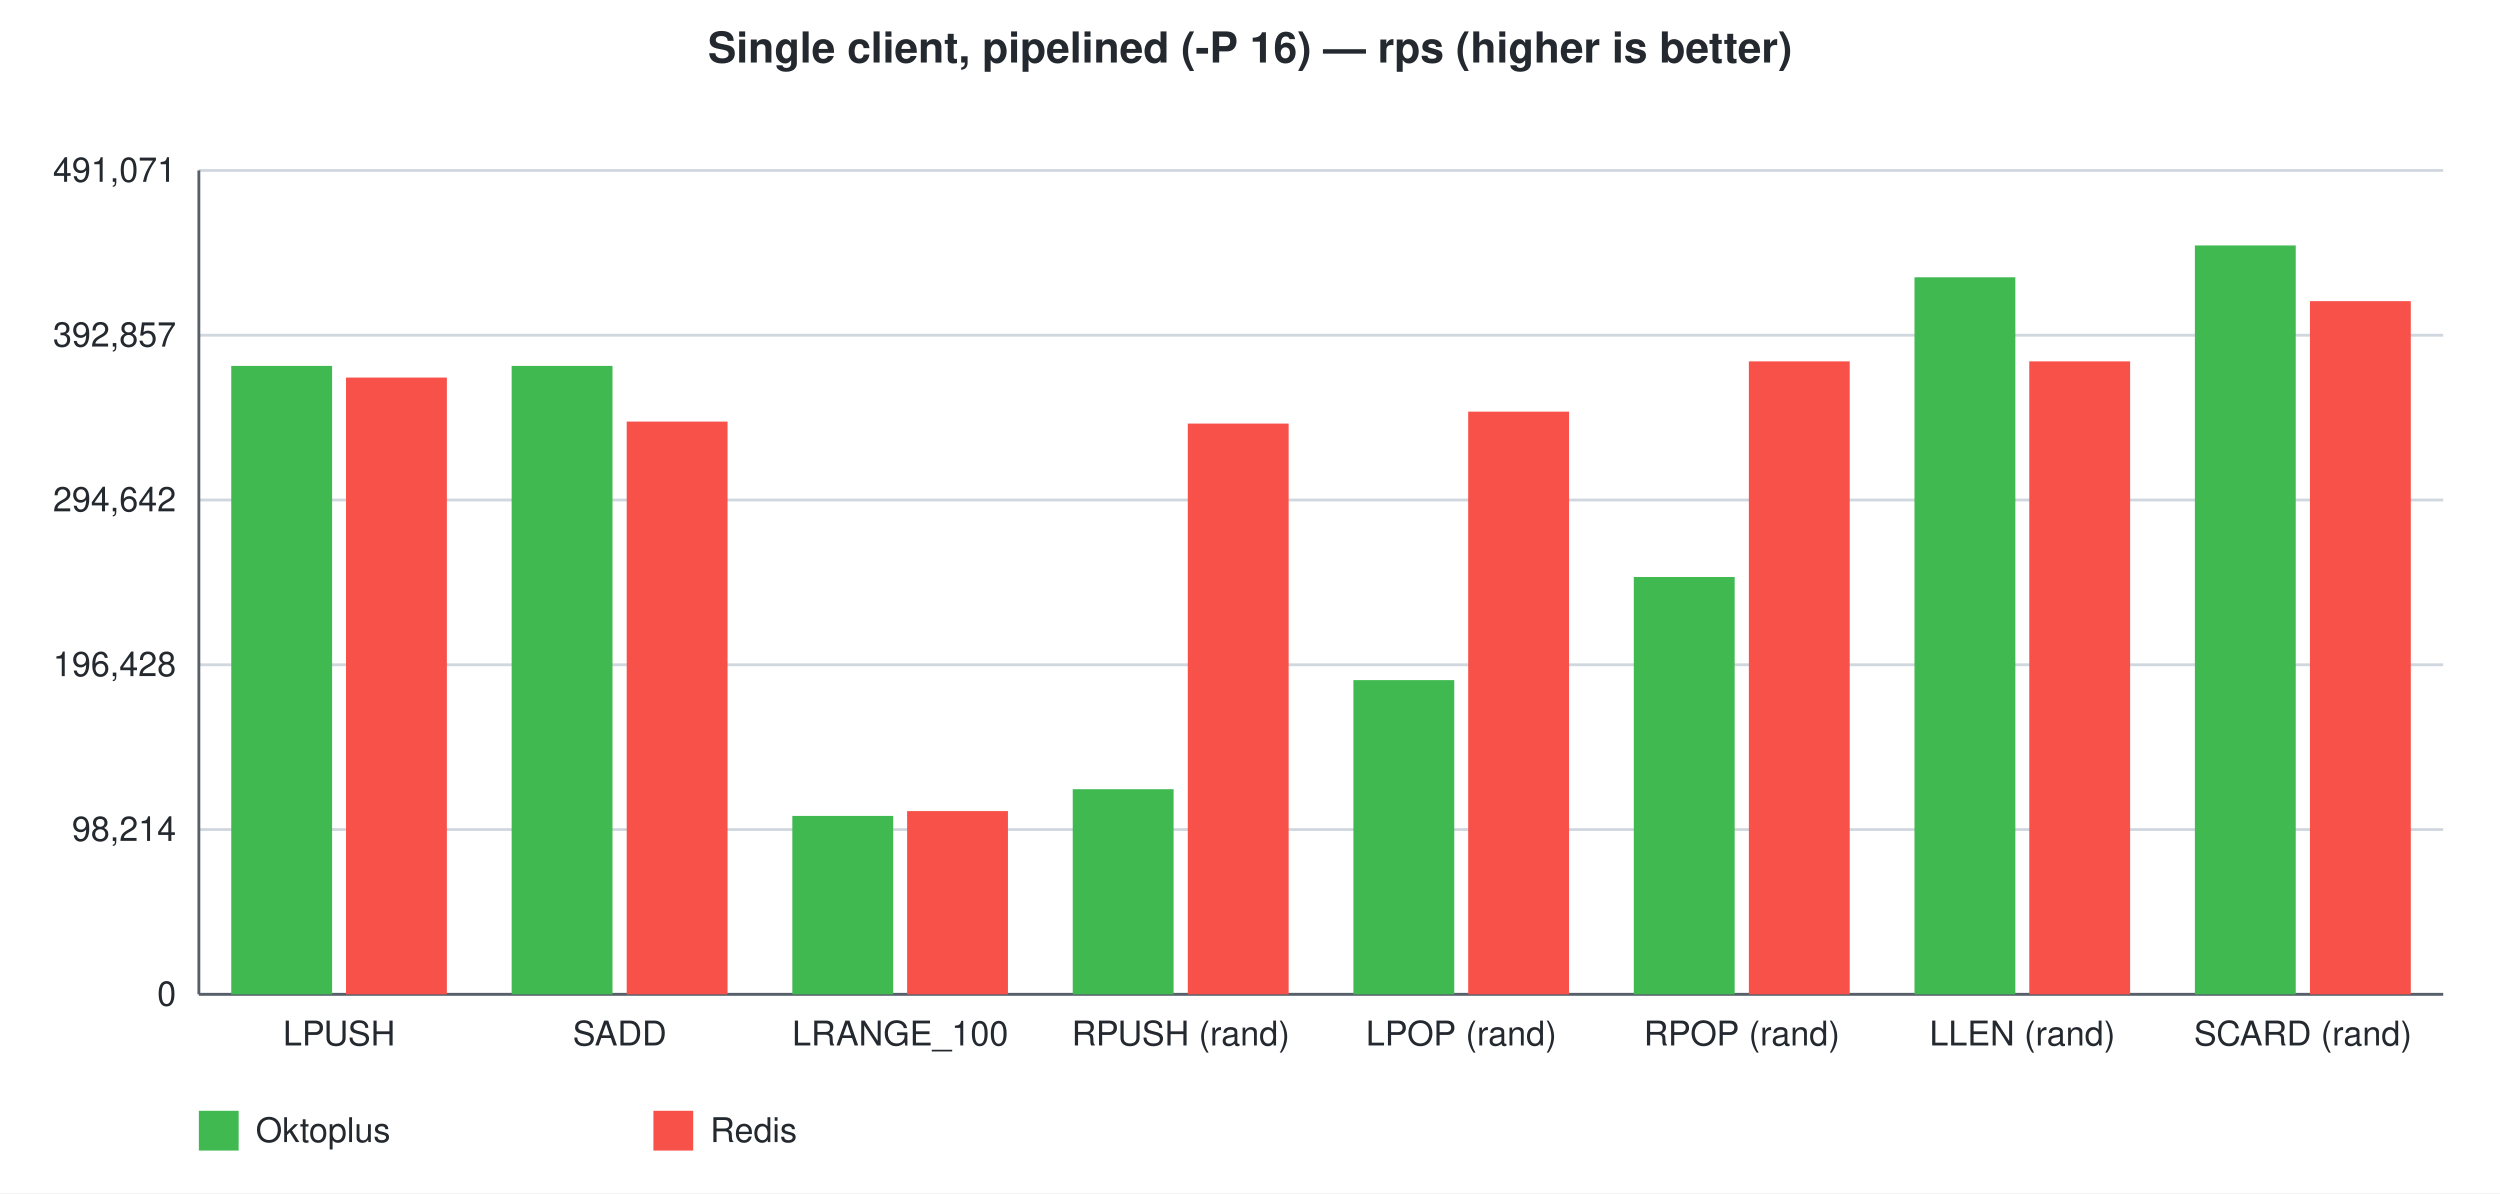
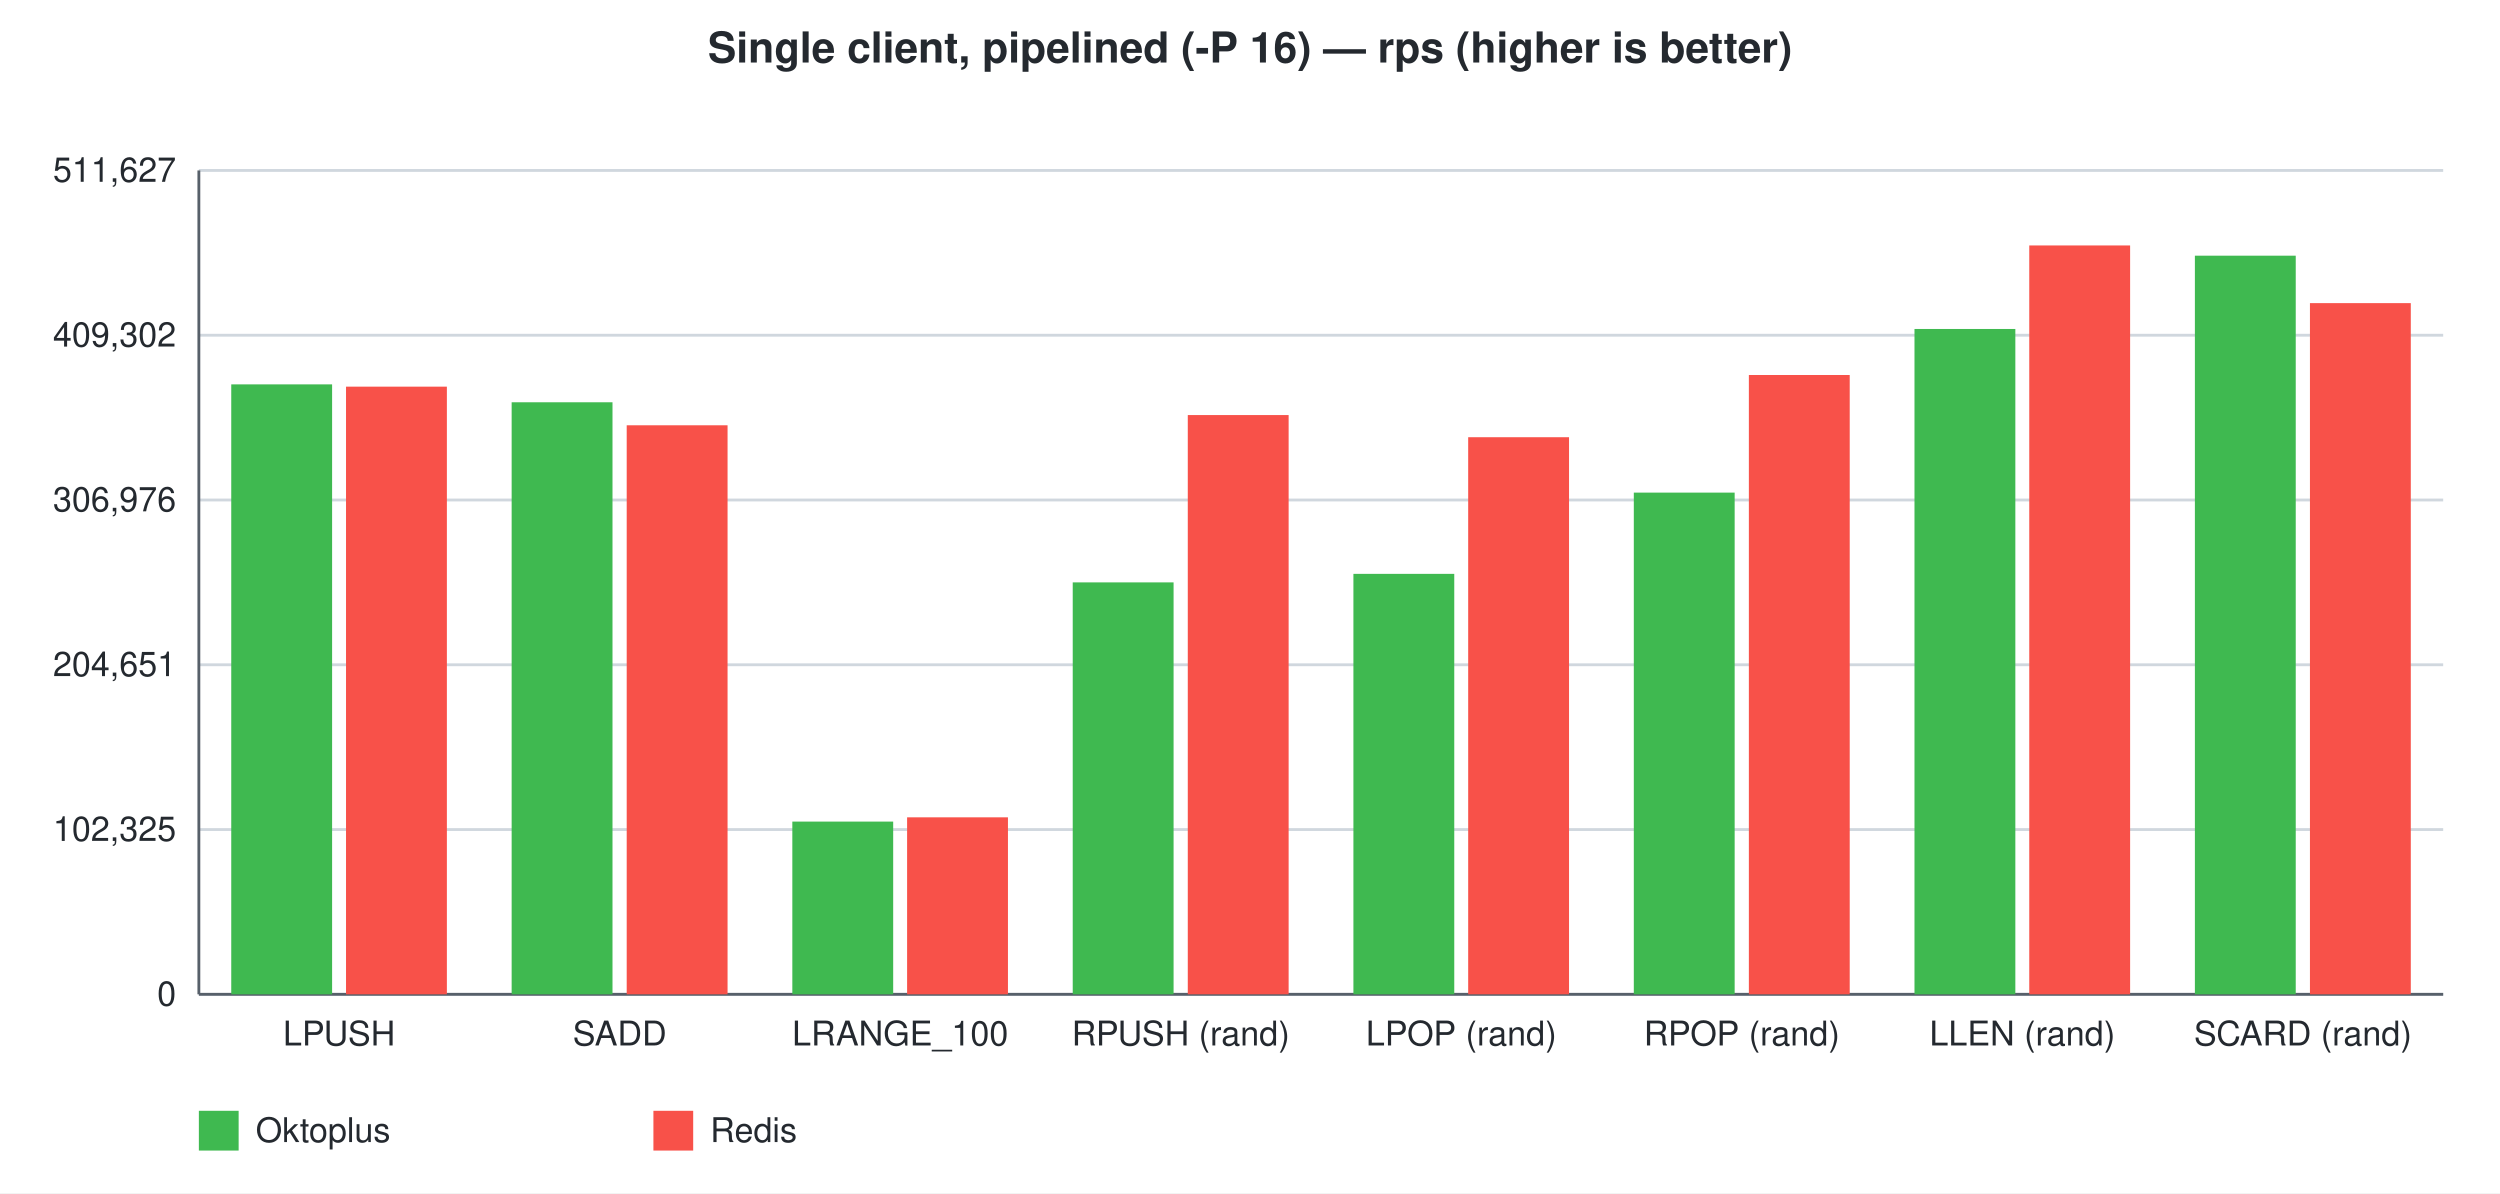
<svg xmlns="http://www.w3.org/2000/svg" width="880" height="420" viewBox="0 0 880 420" font-family="-apple-system, Segoe UI, Helvetica, Arial, sans-serif" font-size="12">
  <rect width="880" height="420" fill="#ffffff" />
  <text x="440.0" y="22" text-anchor="middle" fill="#24292f" font-size="15" font-weight="600">Single client, pipelined (-P 16) — rps (higher is better)</text>
  <line x1="70" y1="350.0" x2="860" y2="350.0" stroke="#d0d7de" stroke-width="1" />
  <text x="62" y="354.0" text-anchor="end" fill="#24292f">0</text>
  <line x1="70" y1="292.0" x2="860" y2="292.0" stroke="#d0d7de" stroke-width="1" />
-   <text x="62" y="296.0" text-anchor="end" fill="#24292f">98,214</text>
+   <text x="62" y="296.0" text-anchor="end" fill="#24292f">102,325</text>
  <line x1="70" y1="234.0" x2="860" y2="234.0" stroke="#d0d7de" stroke-width="1" />
-   <text x="62" y="238.0" text-anchor="end" fill="#24292f">196,428</text>
+   <text x="62" y="238.0" text-anchor="end" fill="#24292f">204,651</text>
  <line x1="70" y1="176.0" x2="860" y2="176.0" stroke="#d0d7de" stroke-width="1" />
-   <text x="62" y="180.0" text-anchor="end" fill="#24292f">294,642</text>
-   <line x1="70" y1="118.0" x2="860" y2="118.0" stroke="#d0d7de" stroke-width="1" />
-   <text x="62" y="122.0" text-anchor="end" fill="#24292f">392,857</text>
-   <line x1="70" y1="60.0" x2="860" y2="60.0" stroke="#d0d7de" stroke-width="1" />
-   <text x="62" y="64.0" text-anchor="end" fill="#24292f">491,071</text>
+   <text x="62" y="180.0" text-anchor="end" fill="#24292f">306,976</text>
+   <line x1="70" y1="118" x2="860" y2="118" stroke="#d0d7de" stroke-width="1" />
+   <text x="62" y="122" text-anchor="end" fill="#24292f">409,302</text>
+   <line x1="70" y1="60" x2="860" y2="60" stroke="#d0d7de" stroke-width="1" />
+   <text x="62" y="64" text-anchor="end" fill="#24292f">511,627</text>
  <line x1="70" y1="60" x2="70" y2="350" stroke="#57606a" stroke-width="1" />
  <line x1="70" y1="350" x2="860" y2="350" stroke="#57606a" stroke-width="1" />
  <text x="119.375" y="368" text-anchor="middle" fill="#24292f">LPUSH</text>
-   <rect x="81.4" y="128.8" width="35.5" height="221.2" fill="#3fb950" />
-   <rect x="121.8" y="132.9" width="35.5" height="217.1" fill="#f85149" />
+   <rect x="81.4" y="135.3" width="35.5" height="214.7" fill="#3fb950" />
+   <rect x="121.8" y="136.1" width="35.5" height="213.9" fill="#f85149" />
  <text x="218.125" y="368" text-anchor="middle" fill="#24292f">SADD</text>
-   <rect x="180.1" y="128.8" width="35.5" height="221.2" fill="#3fb950" />
-   <rect x="220.6" y="148.4" width="35.5" height="201.6" fill="#f85149" />
+   <rect x="180.1" y="141.6" width="35.5" height="208.4" fill="#3fb950" />
+   <rect x="220.6" y="149.7" width="35.5" height="200.3" fill="#f85149" />
  <text x="316.875" y="368" text-anchor="middle" fill="#24292f">LRANGE_100</text>
-   <rect x="278.9" y="287.2" width="35.5" height="62.8" fill="#3fb950" />
-   <rect x="319.3" y="285.5" width="35.5" height="64.5" fill="#f85149" />
+   <rect x="278.9" y="289.2" width="35.5" height="60.8" fill="#3fb950" />
+   <rect x="319.3" y="287.7" width="35.5" height="62.3" fill="#f85149" />
  <text x="415.625" y="368" text-anchor="middle" fill="#24292f">RPUSH (rand)</text>
-   <rect x="377.6" y="277.8" width="35.5" height="72.2" fill="#3fb950" />
-   <rect x="418.1" y="149.1" width="35.5" height="200.9" fill="#f85149" />
+   <rect x="377.6" y="205.0" width="35.5" height="145.0" fill="#3fb950" />
+   <rect x="418.1" y="146.1" width="35.5" height="203.9" fill="#f85149" />
  <text x="514.375" y="368" text-anchor="middle" fill="#24292f">LPOP (rand)</text>
-   <rect x="476.4" y="239.4" width="35.5" height="110.6" fill="#3fb950" />
-   <rect x="516.8" y="144.9" width="35.5" height="205.1" fill="#f85149" />
+   <rect x="476.4" y="202.0" width="35.5" height="148.0" fill="#3fb950" />
+   <rect x="516.8" y="153.9" width="35.5" height="196.1" fill="#f85149" />
  <text x="613.125" y="368" text-anchor="middle" fill="#24292f">RPOP (rand)</text>
-   <rect x="575.1" y="203.1" width="35.5" height="146.9" fill="#3fb950" />
-   <rect x="615.6" y="127.2" width="35.5" height="222.8" fill="#f85149" />
+   <rect x="575.1" y="173.4" width="35.5" height="176.6" fill="#3fb950" />
+   <rect x="615.6" y="132.0" width="35.5" height="218.0" fill="#f85149" />
  <text x="711.875" y="368" text-anchor="middle" fill="#24292f">LLEN (rand)</text>
-   <rect x="673.9" y="97.6" width="35.5" height="252.4" fill="#3fb950" />
-   <rect x="714.3" y="127.2" width="35.5" height="222.8" fill="#f85149" />
+   <rect x="673.9" y="115.8" width="35.5" height="234.2" fill="#3fb950" />
+   <rect x="714.3" y="86.4" width="35.5" height="263.6" fill="#f85149" />
  <text x="810.625" y="368" text-anchor="middle" fill="#24292f">SCARD (rand)</text>
-   <rect x="772.6" y="86.4" width="35.5" height="263.6" fill="#3fb950" />
-   <rect x="813.1" y="106.0" width="35.5" height="244.0" fill="#f85149" />
+   <rect x="772.6" y="90.0" width="35.5" height="260.0" fill="#3fb950" />
+   <rect x="813.1" y="106.7" width="35.5" height="243.3" fill="#f85149" />
  <rect x="70" y="391" width="14" height="14" fill="#3fb950" />
  <text x="90" y="402" fill="#24292f">Oktoplus</text>
  <rect x="230" y="391" width="14" height="14" fill="#f85149" />
  <text x="250" y="402" fill="#24292f">Redis</text>
</svg>
